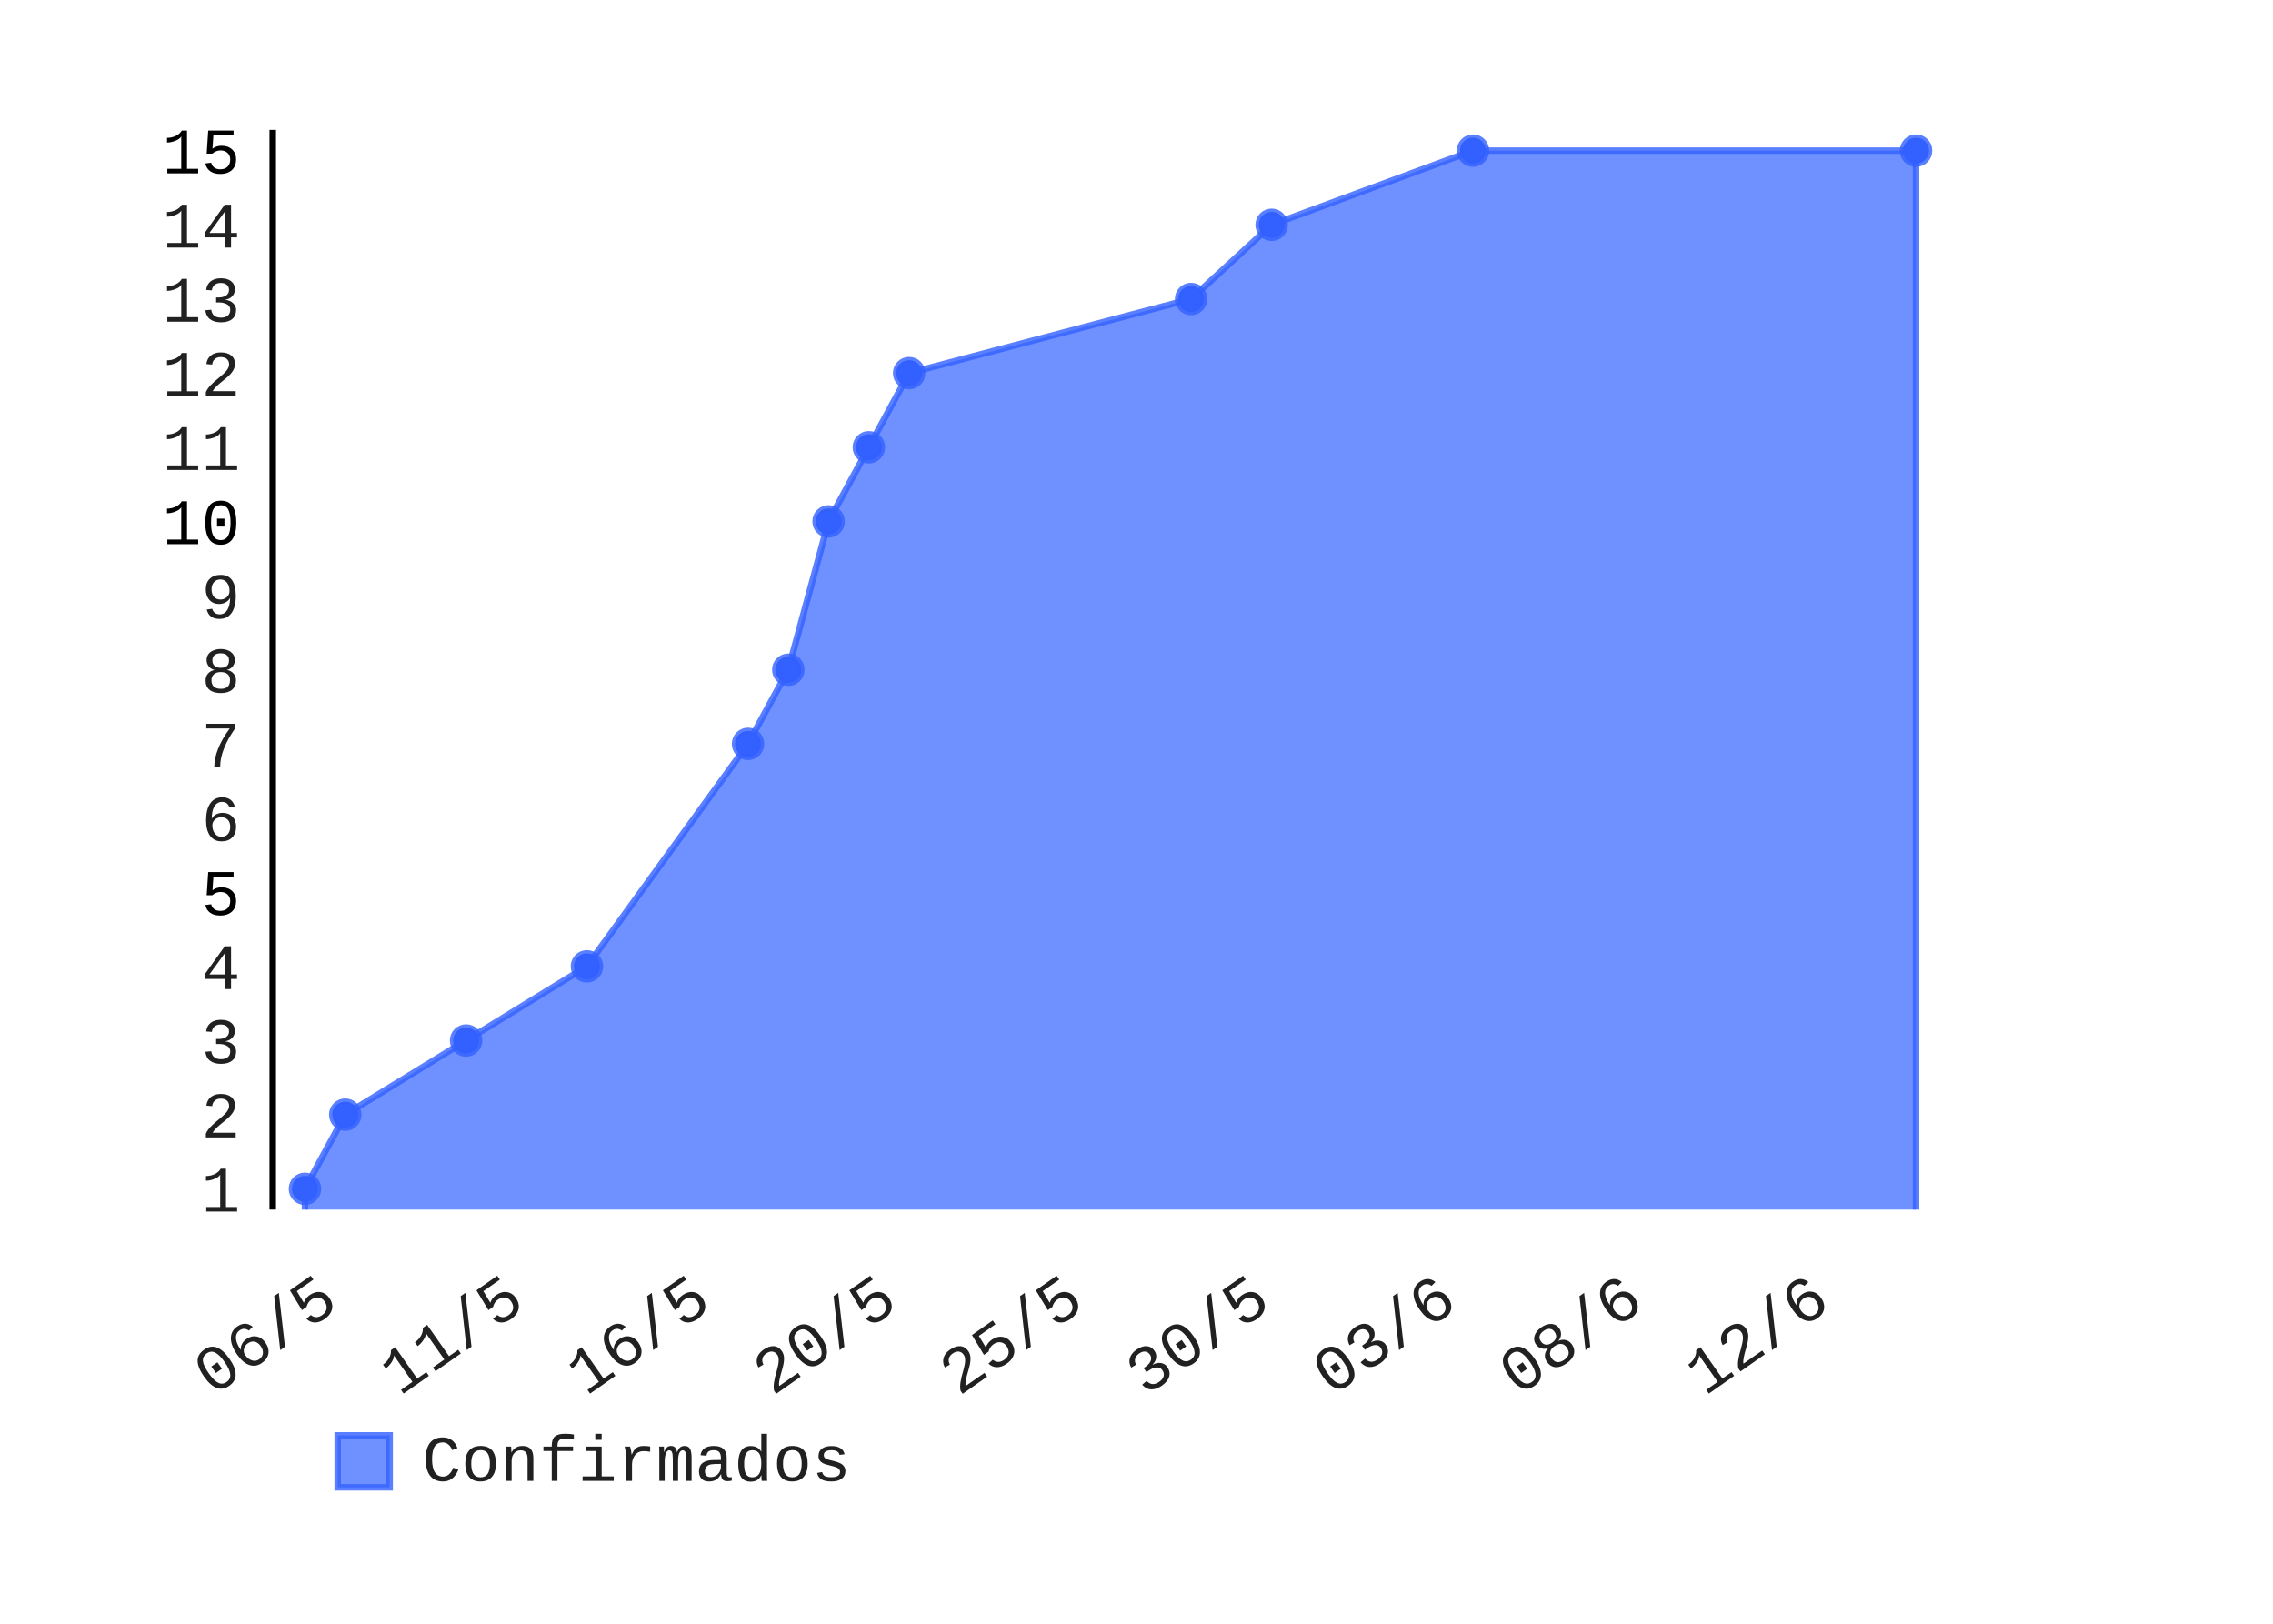
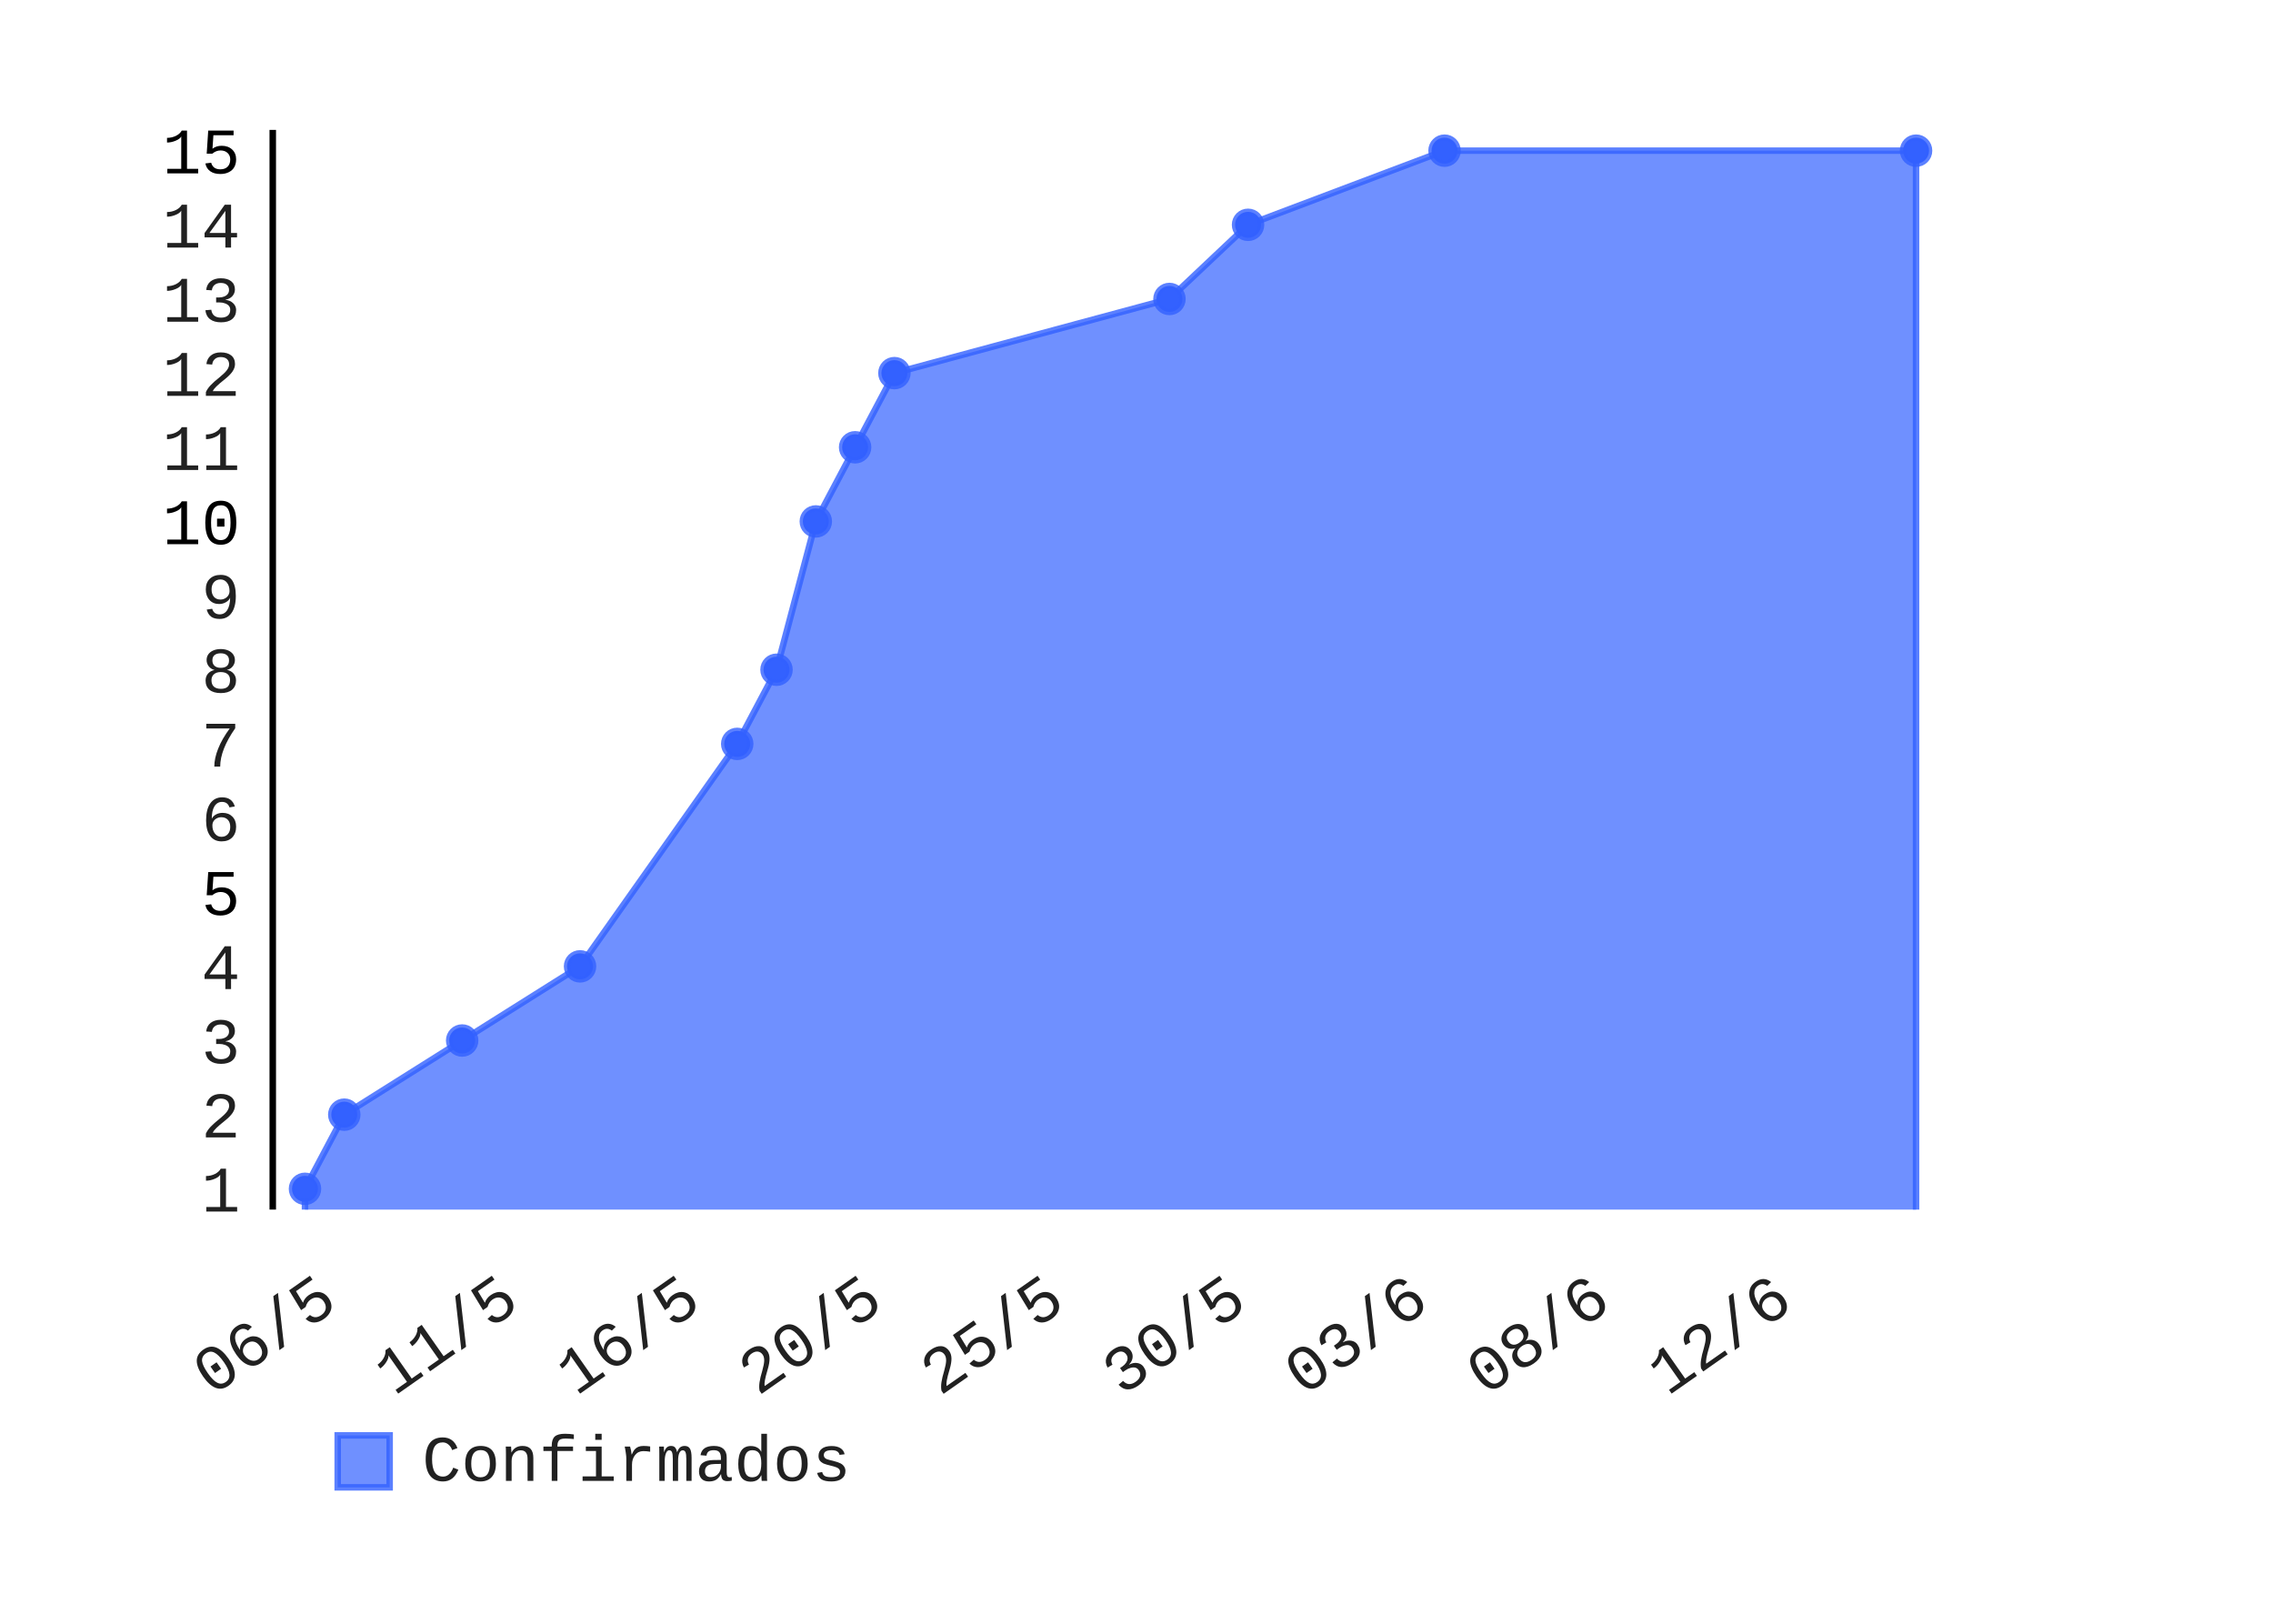
- <svg xmlns="http://www.w3.org/2000/svg" class="pygal-chart" height="250" id="chart-602c596f-c3d7-4584-9548-5e56569d3240" viewBox="0 0 350 250" width="350">
+ <svg xmlns="http://www.w3.org/2000/svg" class="pygal-chart" height="250" id="chart-19d41b7f-4fb9-4807-9854-a3e9495c41cd" viewBox="0 0 350 250" width="350">
  <defs>
-     <style type="text/css">#chart-602c596f-c3d7-4584-9548-5e56569d3240{-webkit-user-select:none;-webkit-font-smoothing:antialiased;font-family:Consolas,"Liberation Mono",Menlo,Courier,monospace}#chart-602c596f-c3d7-4584-9548-5e56569d3240 .title{font-family:Consolas,"Liberation Mono",Menlo,Courier,monospace;font-size:8px}#chart-602c596f-c3d7-4584-9548-5e56569d3240 .legends .legend text{font-family:Consolas,"Liberation Mono",Menlo,Courier,monospace;font-size:10px}#chart-602c596f-c3d7-4584-9548-5e56569d3240 .axis text{font-family:Consolas,"Liberation Mono",Menlo,Courier,monospace;font-size:10px}#chart-602c596f-c3d7-4584-9548-5e56569d3240 .axis text.major{font-family:Consolas,"Liberation Mono",Menlo,Courier,monospace;font-size:10px}#chart-602c596f-c3d7-4584-9548-5e56569d3240 .text-overlay text.value{font-family:Consolas,"Liberation Mono",Menlo,Courier,monospace;font-size:16px}#chart-602c596f-c3d7-4584-9548-5e56569d3240 .text-overlay text.label{font-family:Consolas,"Liberation Mono",Menlo,Courier,monospace;font-size:10px}#chart-602c596f-c3d7-4584-9548-5e56569d3240 .tooltip{font-family:Consolas,"Liberation Mono",Menlo,Courier,monospace;font-size:12px}#chart-602c596f-c3d7-4584-9548-5e56569d3240 text.no_data{font-family:Consolas,"Liberation Mono",Menlo,Courier,monospace;font-size:64px}
- #chart-602c596f-c3d7-4584-9548-5e56569d3240{background-color:transparent}#chart-602c596f-c3d7-4584-9548-5e56569d3240 path,#chart-602c596f-c3d7-4584-9548-5e56569d3240 line,#chart-602c596f-c3d7-4584-9548-5e56569d3240 rect,#chart-602c596f-c3d7-4584-9548-5e56569d3240 circle{-webkit-transition:150ms;-moz-transition:150ms;transition:150ms}#chart-602c596f-c3d7-4584-9548-5e56569d3240 .graph &gt; .background{fill:transparent}#chart-602c596f-c3d7-4584-9548-5e56569d3240 .plot &gt; .background{fill:rgba(255,255,255,1)}#chart-602c596f-c3d7-4584-9548-5e56569d3240 .graph{fill:rgba(0,0,0,.87)}#chart-602c596f-c3d7-4584-9548-5e56569d3240 text.no_data{fill:rgba(0,0,0,1)}#chart-602c596f-c3d7-4584-9548-5e56569d3240 .title{fill:rgba(0,0,0,1)}#chart-602c596f-c3d7-4584-9548-5e56569d3240 .legends .legend text{fill:rgba(0,0,0,.87)}#chart-602c596f-c3d7-4584-9548-5e56569d3240 .legends .legend:hover text{fill:rgba(0,0,0,1)}#chart-602c596f-c3d7-4584-9548-5e56569d3240 .axis .line{stroke:rgba(0,0,0,1)}#chart-602c596f-c3d7-4584-9548-5e56569d3240 .axis .guide.line{stroke:rgba(0,0,0,.54)}#chart-602c596f-c3d7-4584-9548-5e56569d3240 .axis .major.line{stroke:rgba(0,0,0,.87)}#chart-602c596f-c3d7-4584-9548-5e56569d3240 .axis text.major{fill:rgba(0,0,0,1)}#chart-602c596f-c3d7-4584-9548-5e56569d3240 .axis.y .guides:hover .guide.line,#chart-602c596f-c3d7-4584-9548-5e56569d3240 .line-graph .axis.x .guides:hover .guide.line,#chart-602c596f-c3d7-4584-9548-5e56569d3240 .stackedline-graph .axis.x .guides:hover .guide.line,#chart-602c596f-c3d7-4584-9548-5e56569d3240 .xy-graph .axis.x .guides:hover .guide.line{stroke:rgba(0,0,0,1)}#chart-602c596f-c3d7-4584-9548-5e56569d3240 .axis .guides:hover text{fill:rgba(0,0,0,1)}#chart-602c596f-c3d7-4584-9548-5e56569d3240 .reactive{fill-opacity:.7;stroke-opacity:.8}#chart-602c596f-c3d7-4584-9548-5e56569d3240 .ci{stroke:rgba(0,0,0,.87)}#chart-602c596f-c3d7-4584-9548-5e56569d3240 .reactive.active,#chart-602c596f-c3d7-4584-9548-5e56569d3240 .active .reactive{fill-opacity:.8;stroke-opacity:.9;stroke-width:4}#chart-602c596f-c3d7-4584-9548-5e56569d3240 .ci .reactive.active{stroke-width:1.5}#chart-602c596f-c3d7-4584-9548-5e56569d3240 .series text{fill:rgba(0,0,0,1)}#chart-602c596f-c3d7-4584-9548-5e56569d3240 .tooltip rect{fill:rgba(255,255,255,1);stroke:rgba(0,0,0,1);-webkit-transition:opacity 150ms;-moz-transition:opacity 150ms;transition:opacity 150ms}#chart-602c596f-c3d7-4584-9548-5e56569d3240 .tooltip .label{fill:rgba(0,0,0,.87)}#chart-602c596f-c3d7-4584-9548-5e56569d3240 .tooltip .label{fill:rgba(0,0,0,.87)}#chart-602c596f-c3d7-4584-9548-5e56569d3240 .tooltip .legend{font-size:.8em;fill:rgba(0,0,0,.54)}#chart-602c596f-c3d7-4584-9548-5e56569d3240 .tooltip .x_label{font-size:.6em;fill:rgba(0,0,0,1)}#chart-602c596f-c3d7-4584-9548-5e56569d3240 .tooltip .xlink{font-size:.5em;text-decoration:underline}#chart-602c596f-c3d7-4584-9548-5e56569d3240 .tooltip .value{font-size:1.5em}#chart-602c596f-c3d7-4584-9548-5e56569d3240 .bound{font-size:.5em}#chart-602c596f-c3d7-4584-9548-5e56569d3240 .max-value{font-size:.75em;fill:rgba(0,0,0,.54)}#chart-602c596f-c3d7-4584-9548-5e56569d3240 .map-element{fill:rgba(255,255,255,1);stroke:rgba(0,0,0,.54) !important}#chart-602c596f-c3d7-4584-9548-5e56569d3240 .map-element .reactive{fill-opacity:inherit;stroke-opacity:inherit}#chart-602c596f-c3d7-4584-9548-5e56569d3240 .color-0,#chart-602c596f-c3d7-4584-9548-5e56569d3240 .color-0 a:visited{stroke:#3361FF;fill:#3361FF}#chart-602c596f-c3d7-4584-9548-5e56569d3240 .text-overlay .color-0 text{fill:black}
- #chart-602c596f-c3d7-4584-9548-5e56569d3240 text.no_data{text-anchor:middle}#chart-602c596f-c3d7-4584-9548-5e56569d3240 .guide.line{fill:none}#chart-602c596f-c3d7-4584-9548-5e56569d3240 .centered{text-anchor:middle}#chart-602c596f-c3d7-4584-9548-5e56569d3240 .title{text-anchor:middle}#chart-602c596f-c3d7-4584-9548-5e56569d3240 .legends .legend text{fill-opacity:1}#chart-602c596f-c3d7-4584-9548-5e56569d3240 .axis.x text{text-anchor:middle}#chart-602c596f-c3d7-4584-9548-5e56569d3240 .axis.x:not(.web) text[transform]{text-anchor:start}#chart-602c596f-c3d7-4584-9548-5e56569d3240 .axis.x:not(.web) text[transform].backwards{text-anchor:end}#chart-602c596f-c3d7-4584-9548-5e56569d3240 .axis.y text{text-anchor:end}#chart-602c596f-c3d7-4584-9548-5e56569d3240 .axis.y text[transform].backwards{text-anchor:start}#chart-602c596f-c3d7-4584-9548-5e56569d3240 .axis.y2 text{text-anchor:start}#chart-602c596f-c3d7-4584-9548-5e56569d3240 .axis.y2 text[transform].backwards{text-anchor:end}#chart-602c596f-c3d7-4584-9548-5e56569d3240 .axis .guide.line{stroke-dasharray:4,4}#chart-602c596f-c3d7-4584-9548-5e56569d3240 .axis .major.guide.line{stroke-dasharray:6,6}#chart-602c596f-c3d7-4584-9548-5e56569d3240 .horizontal .axis.y .guide.line,#chart-602c596f-c3d7-4584-9548-5e56569d3240 .horizontal .axis.y2 .guide.line,#chart-602c596f-c3d7-4584-9548-5e56569d3240 .vertical .axis.x .guide.line{opacity:0}#chart-602c596f-c3d7-4584-9548-5e56569d3240 .horizontal .axis.always_show .guide.line,#chart-602c596f-c3d7-4584-9548-5e56569d3240 .vertical .axis.always_show .guide.line{opacity:1 !important}#chart-602c596f-c3d7-4584-9548-5e56569d3240 .axis.y .guides:hover .guide.line,#chart-602c596f-c3d7-4584-9548-5e56569d3240 .axis.y2 .guides:hover .guide.line,#chart-602c596f-c3d7-4584-9548-5e56569d3240 .axis.x .guides:hover .guide.line{opacity:1}#chart-602c596f-c3d7-4584-9548-5e56569d3240 .axis .guides:hover text{opacity:1}#chart-602c596f-c3d7-4584-9548-5e56569d3240 .nofill{fill:none}#chart-602c596f-c3d7-4584-9548-5e56569d3240 .subtle-fill{fill-opacity:.2}#chart-602c596f-c3d7-4584-9548-5e56569d3240 .dot{stroke-width:1px;fill-opacity:1}#chart-602c596f-c3d7-4584-9548-5e56569d3240 .dot.active{stroke-width:5px}#chart-602c596f-c3d7-4584-9548-5e56569d3240 .dot.negative{fill:transparent}#chart-602c596f-c3d7-4584-9548-5e56569d3240 text,#chart-602c596f-c3d7-4584-9548-5e56569d3240 tspan{stroke:none !important}#chart-602c596f-c3d7-4584-9548-5e56569d3240 .series text.active{opacity:1}#chart-602c596f-c3d7-4584-9548-5e56569d3240 .tooltip rect{fill-opacity:.95;stroke-width:.5}#chart-602c596f-c3d7-4584-9548-5e56569d3240 .tooltip text{fill-opacity:1}#chart-602c596f-c3d7-4584-9548-5e56569d3240 .showable{visibility:hidden}#chart-602c596f-c3d7-4584-9548-5e56569d3240 .showable.shown{visibility:visible}#chart-602c596f-c3d7-4584-9548-5e56569d3240 .gauge-background{fill:rgba(229,229,229,1);stroke:none}#chart-602c596f-c3d7-4584-9548-5e56569d3240 .bg-lines{stroke:transparent;stroke-width:2px}</style>
+     <style type="text/css">#chart-19d41b7f-4fb9-4807-9854-a3e9495c41cd{-webkit-user-select:none;-webkit-font-smoothing:antialiased;font-family:Consolas,"Liberation Mono",Menlo,Courier,monospace}#chart-19d41b7f-4fb9-4807-9854-a3e9495c41cd .title{font-family:Consolas,"Liberation Mono",Menlo,Courier,monospace;font-size:8px}#chart-19d41b7f-4fb9-4807-9854-a3e9495c41cd .legends .legend text{font-family:Consolas,"Liberation Mono",Menlo,Courier,monospace;font-size:10px}#chart-19d41b7f-4fb9-4807-9854-a3e9495c41cd .axis text{font-family:Consolas,"Liberation Mono",Menlo,Courier,monospace;font-size:10px}#chart-19d41b7f-4fb9-4807-9854-a3e9495c41cd .axis text.major{font-family:Consolas,"Liberation Mono",Menlo,Courier,monospace;font-size:10px}#chart-19d41b7f-4fb9-4807-9854-a3e9495c41cd .text-overlay text.value{font-family:Consolas,"Liberation Mono",Menlo,Courier,monospace;font-size:16px}#chart-19d41b7f-4fb9-4807-9854-a3e9495c41cd .text-overlay text.label{font-family:Consolas,"Liberation Mono",Menlo,Courier,monospace;font-size:10px}#chart-19d41b7f-4fb9-4807-9854-a3e9495c41cd .tooltip{font-family:Consolas,"Liberation Mono",Menlo,Courier,monospace;font-size:12px}#chart-19d41b7f-4fb9-4807-9854-a3e9495c41cd text.no_data{font-family:Consolas,"Liberation Mono",Menlo,Courier,monospace;font-size:64px}
+ #chart-19d41b7f-4fb9-4807-9854-a3e9495c41cd{background-color:transparent}#chart-19d41b7f-4fb9-4807-9854-a3e9495c41cd path,#chart-19d41b7f-4fb9-4807-9854-a3e9495c41cd line,#chart-19d41b7f-4fb9-4807-9854-a3e9495c41cd rect,#chart-19d41b7f-4fb9-4807-9854-a3e9495c41cd circle{-webkit-transition:150ms;-moz-transition:150ms;transition:150ms}#chart-19d41b7f-4fb9-4807-9854-a3e9495c41cd .graph &gt; .background{fill:transparent}#chart-19d41b7f-4fb9-4807-9854-a3e9495c41cd .plot &gt; .background{fill:rgba(255,255,255,1)}#chart-19d41b7f-4fb9-4807-9854-a3e9495c41cd .graph{fill:rgba(0,0,0,.87)}#chart-19d41b7f-4fb9-4807-9854-a3e9495c41cd text.no_data{fill:rgba(0,0,0,1)}#chart-19d41b7f-4fb9-4807-9854-a3e9495c41cd .title{fill:rgba(0,0,0,1)}#chart-19d41b7f-4fb9-4807-9854-a3e9495c41cd .legends .legend text{fill:rgba(0,0,0,.87)}#chart-19d41b7f-4fb9-4807-9854-a3e9495c41cd .legends .legend:hover text{fill:rgba(0,0,0,1)}#chart-19d41b7f-4fb9-4807-9854-a3e9495c41cd .axis .line{stroke:rgba(0,0,0,1)}#chart-19d41b7f-4fb9-4807-9854-a3e9495c41cd .axis .guide.line{stroke:rgba(0,0,0,.54)}#chart-19d41b7f-4fb9-4807-9854-a3e9495c41cd .axis .major.line{stroke:rgba(0,0,0,.87)}#chart-19d41b7f-4fb9-4807-9854-a3e9495c41cd .axis text.major{fill:rgba(0,0,0,1)}#chart-19d41b7f-4fb9-4807-9854-a3e9495c41cd .axis.y .guides:hover .guide.line,#chart-19d41b7f-4fb9-4807-9854-a3e9495c41cd .line-graph .axis.x .guides:hover .guide.line,#chart-19d41b7f-4fb9-4807-9854-a3e9495c41cd .stackedline-graph .axis.x .guides:hover .guide.line,#chart-19d41b7f-4fb9-4807-9854-a3e9495c41cd .xy-graph .axis.x .guides:hover .guide.line{stroke:rgba(0,0,0,1)}#chart-19d41b7f-4fb9-4807-9854-a3e9495c41cd .axis .guides:hover text{fill:rgba(0,0,0,1)}#chart-19d41b7f-4fb9-4807-9854-a3e9495c41cd .reactive{fill-opacity:.7;stroke-opacity:.8}#chart-19d41b7f-4fb9-4807-9854-a3e9495c41cd .ci{stroke:rgba(0,0,0,.87)}#chart-19d41b7f-4fb9-4807-9854-a3e9495c41cd .reactive.active,#chart-19d41b7f-4fb9-4807-9854-a3e9495c41cd .active .reactive{fill-opacity:.8;stroke-opacity:.9;stroke-width:4}#chart-19d41b7f-4fb9-4807-9854-a3e9495c41cd .ci .reactive.active{stroke-width:1.5}#chart-19d41b7f-4fb9-4807-9854-a3e9495c41cd .series text{fill:rgba(0,0,0,1)}#chart-19d41b7f-4fb9-4807-9854-a3e9495c41cd .tooltip rect{fill:rgba(255,255,255,1);stroke:rgba(0,0,0,1);-webkit-transition:opacity 150ms;-moz-transition:opacity 150ms;transition:opacity 150ms}#chart-19d41b7f-4fb9-4807-9854-a3e9495c41cd .tooltip .label{fill:rgba(0,0,0,.87)}#chart-19d41b7f-4fb9-4807-9854-a3e9495c41cd .tooltip .label{fill:rgba(0,0,0,.87)}#chart-19d41b7f-4fb9-4807-9854-a3e9495c41cd .tooltip .legend{font-size:.8em;fill:rgba(0,0,0,.54)}#chart-19d41b7f-4fb9-4807-9854-a3e9495c41cd .tooltip .x_label{font-size:.6em;fill:rgba(0,0,0,1)}#chart-19d41b7f-4fb9-4807-9854-a3e9495c41cd .tooltip .xlink{font-size:.5em;text-decoration:underline}#chart-19d41b7f-4fb9-4807-9854-a3e9495c41cd .tooltip .value{font-size:1.5em}#chart-19d41b7f-4fb9-4807-9854-a3e9495c41cd .bound{font-size:.5em}#chart-19d41b7f-4fb9-4807-9854-a3e9495c41cd .max-value{font-size:.75em;fill:rgba(0,0,0,.54)}#chart-19d41b7f-4fb9-4807-9854-a3e9495c41cd .map-element{fill:rgba(255,255,255,1);stroke:rgba(0,0,0,.54) !important}#chart-19d41b7f-4fb9-4807-9854-a3e9495c41cd .map-element .reactive{fill-opacity:inherit;stroke-opacity:inherit}#chart-19d41b7f-4fb9-4807-9854-a3e9495c41cd .color-0,#chart-19d41b7f-4fb9-4807-9854-a3e9495c41cd .color-0 a:visited{stroke:#3361FF;fill:#3361FF}#chart-19d41b7f-4fb9-4807-9854-a3e9495c41cd .text-overlay .color-0 text{fill:black}
+ #chart-19d41b7f-4fb9-4807-9854-a3e9495c41cd text.no_data{text-anchor:middle}#chart-19d41b7f-4fb9-4807-9854-a3e9495c41cd .guide.line{fill:none}#chart-19d41b7f-4fb9-4807-9854-a3e9495c41cd .centered{text-anchor:middle}#chart-19d41b7f-4fb9-4807-9854-a3e9495c41cd .title{text-anchor:middle}#chart-19d41b7f-4fb9-4807-9854-a3e9495c41cd .legends .legend text{fill-opacity:1}#chart-19d41b7f-4fb9-4807-9854-a3e9495c41cd .axis.x text{text-anchor:middle}#chart-19d41b7f-4fb9-4807-9854-a3e9495c41cd .axis.x:not(.web) text[transform]{text-anchor:start}#chart-19d41b7f-4fb9-4807-9854-a3e9495c41cd .axis.x:not(.web) text[transform].backwards{text-anchor:end}#chart-19d41b7f-4fb9-4807-9854-a3e9495c41cd .axis.y text{text-anchor:end}#chart-19d41b7f-4fb9-4807-9854-a3e9495c41cd .axis.y text[transform].backwards{text-anchor:start}#chart-19d41b7f-4fb9-4807-9854-a3e9495c41cd .axis.y2 text{text-anchor:start}#chart-19d41b7f-4fb9-4807-9854-a3e9495c41cd .axis.y2 text[transform].backwards{text-anchor:end}#chart-19d41b7f-4fb9-4807-9854-a3e9495c41cd .axis .guide.line{stroke-dasharray:4,4}#chart-19d41b7f-4fb9-4807-9854-a3e9495c41cd .axis .major.guide.line{stroke-dasharray:6,6}#chart-19d41b7f-4fb9-4807-9854-a3e9495c41cd .horizontal .axis.y .guide.line,#chart-19d41b7f-4fb9-4807-9854-a3e9495c41cd .horizontal .axis.y2 .guide.line,#chart-19d41b7f-4fb9-4807-9854-a3e9495c41cd .vertical .axis.x .guide.line{opacity:0}#chart-19d41b7f-4fb9-4807-9854-a3e9495c41cd .horizontal .axis.always_show .guide.line,#chart-19d41b7f-4fb9-4807-9854-a3e9495c41cd .vertical .axis.always_show .guide.line{opacity:1 !important}#chart-19d41b7f-4fb9-4807-9854-a3e9495c41cd .axis.y .guides:hover .guide.line,#chart-19d41b7f-4fb9-4807-9854-a3e9495c41cd .axis.y2 .guides:hover .guide.line,#chart-19d41b7f-4fb9-4807-9854-a3e9495c41cd .axis.x .guides:hover .guide.line{opacity:1}#chart-19d41b7f-4fb9-4807-9854-a3e9495c41cd .axis .guides:hover text{opacity:1}#chart-19d41b7f-4fb9-4807-9854-a3e9495c41cd .nofill{fill:none}#chart-19d41b7f-4fb9-4807-9854-a3e9495c41cd .subtle-fill{fill-opacity:.2}#chart-19d41b7f-4fb9-4807-9854-a3e9495c41cd .dot{stroke-width:1px;fill-opacity:1}#chart-19d41b7f-4fb9-4807-9854-a3e9495c41cd .dot.active{stroke-width:5px}#chart-19d41b7f-4fb9-4807-9854-a3e9495c41cd .dot.negative{fill:transparent}#chart-19d41b7f-4fb9-4807-9854-a3e9495c41cd text,#chart-19d41b7f-4fb9-4807-9854-a3e9495c41cd tspan{stroke:none !important}#chart-19d41b7f-4fb9-4807-9854-a3e9495c41cd .series text.active{opacity:1}#chart-19d41b7f-4fb9-4807-9854-a3e9495c41cd .tooltip rect{fill-opacity:.95;stroke-width:.5}#chart-19d41b7f-4fb9-4807-9854-a3e9495c41cd .tooltip text{fill-opacity:1}#chart-19d41b7f-4fb9-4807-9854-a3e9495c41cd .showable{visibility:hidden}#chart-19d41b7f-4fb9-4807-9854-a3e9495c41cd .showable.shown{visibility:visible}#chart-19d41b7f-4fb9-4807-9854-a3e9495c41cd .gauge-background{fill:rgba(229,229,229,1);stroke:none}#chart-19d41b7f-4fb9-4807-9854-a3e9495c41cd .bg-lines{stroke:transparent;stroke-width:2px}</style>
  </defs>
  <g class="graph datetimeline-graph vertical">
    <rect class="background" height="250" width="350" x="0" y="0" />
    <g class="plot" transform="translate(42, 20)">
      <rect class="background" height="166.234" width="258.0" x="0" y="0" />
      <g class="axis y">
        <g class="guides">
          <text class="" x="-5" y="166.537">1</text>
        </g>
        <g class="guides">
          <text class="" x="-5" y="155.12">2</text>
        </g>
        <g class="guides">
          <text class="" x="-5" y="143.703">3</text>
        </g>
        <g class="guides">
          <text class="" x="-5" y="132.286">4</text>
        </g>
        <g class="guides">
          <text class="major" x="-5" y="120.869">5</text>
        </g>
        <g class="guides">
          <text class="" x="-5" y="109.451">6</text>
        </g>
        <g class="guides">
          <text class="" x="-5" y="98.034">7</text>
        </g>
        <g class="guides">
          <text class="" x="-5" y="86.617">8</text>
        </g>
        <g class="guides">
          <text class="" x="-5" y="75.2">9</text>
        </g>
        <g class="guides">
          <text class="major" x="-5" y="63.783">10</text>
        </g>
        <g class="guides">
          <text class="" x="-5" y="52.366">11</text>
        </g>
        <g class="guides">
          <text class="" x="-5" y="40.948">12</text>
        </g>
        <g class="guides">
          <text class="" x="-5" y="29.531">13</text>
        </g>
        <g class="guides">
          <text class="" x="-5" y="18.114">14</text>
        </g>
        <g class="guides">
          <text class="major" x="-5" y="6.697">15</text>
        </g>
      </g>
      <g class="axis x">
        <path class="line" d="M0 0 v166.234" />
        <g class="guides">
-           <path class="guide line" d="M10.474 0 v166.234" />
-           <text class="backwards" transform="rotate(325 10.47436 181.2342)" x="10.474" y="181.234">06/5</text>
+           <path class="guide line" d="M10.34 0 v166.234" />
+           <text class="backwards" transform="rotate(325 10.3399 181.2342)" x="10.34" y="181.234">06/5</text>
        </g>
        <g class="guides">
-           <path class="guide line" d="M39.187 0 v166.234" />
-           <text class="backwards" transform="rotate(325 39.18697 181.2342)" x="39.187" y="181.234">11/5</text>
+           <path class="guide line" d="M38.352 0 v166.234" />
+           <text class="backwards" transform="rotate(325 38.3522 181.2342)" x="38.352" y="181.234">11/5</text>
        </g>
        <g class="guides">
-           <path class="guide line" d="M67.9 0 v166.234" />
-           <text class="backwards" transform="rotate(325 67.89957 181.2342)" x="67.9" y="181.234">16/5</text>
+           <path class="guide line" d="M66.364 0 v166.234" />
+           <text class="backwards" transform="rotate(325 66.3645 181.2342)" x="66.364" y="181.234">16/5</text>
        </g>
        <g class="guides">
-           <path class="guide line" d="M96.612 0 v166.234" />
-           <text class="backwards" transform="rotate(325 96.61218 181.2342)" x="96.612" y="181.234">20/5</text>
+           <path class="guide line" d="M94.377 0 v166.234" />
+           <text class="backwards" transform="rotate(325 94.3768 181.2342)" x="94.377" y="181.234">20/5</text>
        </g>
        <g class="guides">
-           <path class="guide line" d="M125.325 0 v166.234" />
-           <text class="backwards" transform="rotate(325 125.3248 181.2342)" x="125.325" y="181.234">25/5</text>
+           <path class="guide line" d="M122.389 0 v166.234" />
+           <text class="backwards" transform="rotate(325 122.3891 181.2342)" x="122.389" y="181.234">25/5</text>
        </g>
        <g class="guides">
-           <path class="guide line" d="M154.037 0 v166.234" />
-           <text class="backwards" transform="rotate(325 154.0374 181.2342)" x="154.037" y="181.234">30/5</text>
+           <path class="guide line" d="M150.401 0 v166.234" />
+           <text class="backwards" transform="rotate(325 150.4014 181.2342)" x="150.401" y="181.234">30/5</text>
        </g>
        <g class="guides">
-           <path class="guide line" d="M182.75 0 v166.234" />
-           <text class="backwards" transform="rotate(325 182.75 181.2342)" x="182.75" y="181.234">03/6</text>
+           <path class="guide line" d="M178.414 0 v166.234" />
+           <text class="backwards" transform="rotate(325 178.4137 181.2342)" x="178.414" y="181.234">03/6</text>
        </g>
        <g class="guides">
-           <path class="guide line" d="M211.463 0 v166.234" />
-           <text class="backwards" transform="rotate(325 211.4626 181.2342)" x="211.463" y="181.234">08/6</text>
+           <path class="guide line" d="M206.426 0 v166.234" />
+           <text class="backwards" transform="rotate(325 206.426 181.2342)" x="206.426" y="181.234">08/6</text>
        </g>
        <g class="guides">
-           <path class="guide line" d="M240.175 0 v166.234" />
-           <text class="backwards" transform="rotate(325 240.1752 181.2342)" x="240.175" y="181.234">12/6</text>
+           <path class="guide line" d="M234.438 0 v166.234" />
+           <text class="backwards" transform="rotate(325 234.4383 181.2342)" x="234.438" y="181.234">12/6</text>
        </g>
      </g>
      <g class="series serie-0 color-0">
-         <path class="line reactive" d="M4.962 166.234 L4.962 163.037 11.163 151.62 29.769 140.203 48.375 128.786 73.183 94.534 79.385 83.117 85.587 60.283 91.788 48.866 97.99 37.448 141.404 26.031 153.808 14.614 184.817 3.197 253.038 3.197 253.038 166.234" />
+         <path class="line reactive" d="M4.962 166.234 L4.962 163.037 11.012 151.62 29.164 140.203 47.316 128.786 71.519 94.534 77.569 83.117 83.62 60.283 89.671 48.866 95.721 37.448 138.076 26.031 150.177 14.614 180.431 3.197 253.038 3.197 253.038 166.234" />
      </g>
    </g>
    <g class="titles" />
    <g class="plot overlay" transform="translate(42, 20)">
      <g class="series serie-0 color-0">
        <g class="dots">
          <circle class="dot reactive tooltip-trigger" cx="4.962" cy="163.037" r="2" />
        </g>
        <g class="dots">
-           <circle class="dot reactive tooltip-trigger" cx="11.163" cy="151.62" r="2" />
+           <circle class="dot reactive tooltip-trigger" cx="11.012" cy="151.62" r="2" />
        </g>
        <g class="dots">
-           <circle class="dot reactive tooltip-trigger" cx="29.769" cy="140.203" r="2" />
+           <circle class="dot reactive tooltip-trigger" cx="29.164" cy="140.203" r="2" />
        </g>
        <g class="dots">
-           <circle class="dot reactive tooltip-trigger" cx="48.375" cy="128.786" r="2" />
+           <circle class="dot reactive tooltip-trigger" cx="47.316" cy="128.786" r="2" />
        </g>
        <g class="dots">
-           <circle class="dot reactive tooltip-trigger" cx="73.183" cy="94.534" r="2" />
+           <circle class="dot reactive tooltip-trigger" cx="71.519" cy="94.534" r="2" />
        </g>
        <g class="dots">
-           <circle class="dot reactive tooltip-trigger" cx="79.385" cy="83.117" r="2" />
+           <circle class="dot reactive tooltip-trigger" cx="77.569" cy="83.117" r="2" />
        </g>
        <g class="dots">
-           <circle class="dot reactive tooltip-trigger" cx="85.587" cy="60.283" r="2" />
+           <circle class="dot reactive tooltip-trigger" cx="83.62" cy="60.283" r="2" />
        </g>
        <g class="dots">
-           <circle class="dot reactive tooltip-trigger" cx="91.788" cy="48.866" r="2" />
+           <circle class="dot reactive tooltip-trigger" cx="89.671" cy="48.866" r="2" />
        </g>
        <g class="dots">
-           <circle class="dot reactive tooltip-trigger" cx="97.99" cy="37.448" r="2" />
+           <circle class="dot reactive tooltip-trigger" cx="95.721" cy="37.448" r="2" />
        </g>
        <g class="dots">
-           <circle class="dot reactive tooltip-trigger" cx="141.404" cy="26.031" r="2" />
+           <circle class="dot reactive tooltip-trigger" cx="138.076" cy="26.031" r="2" />
        </g>
        <g class="dots">
-           <circle class="dot reactive tooltip-trigger" cx="153.808" cy="14.614" r="2" />
+           <circle class="dot reactive tooltip-trigger" cx="150.177" cy="14.614" r="2" />
        </g>
        <g class="dots">
-           <circle class="dot reactive tooltip-trigger" cx="184.817" cy="3.197" r="2" />
+           <circle class="dot reactive tooltip-trigger" cx="180.431" cy="3.197" r="2" />
        </g>
        <g class="dots">
          <circle class="dot reactive tooltip-trigger" cx="253.038" cy="3.197" r="2" />
        </g>
      </g>
    </g>
    <g class="plot text-overlay" transform="translate(42, 20)">
      <g class="series serie-0 color-0" />
    </g>
    <g class="plot tooltip-overlay" transform="translate(42, 20)">
      <g class="tooltip" style="opacity: 0" transform="translate(0 0)">
        <rect class="tooltip-box" height="0" rx="10" ry="10" width="0" />
        <g class="text" />
      </g>
    </g>
    <g class="legends" transform="translate(52, 220)">
      <g class="legend reactive activate-serie" id="activate-serie-0">
        <rect class="color-0 reactive" height="8" width="8" x="0.0" y="1.0" />
        <text x="13.0" y="8.0">Confirmados</text>
      </g>
    </g>
  </g>
</svg>
